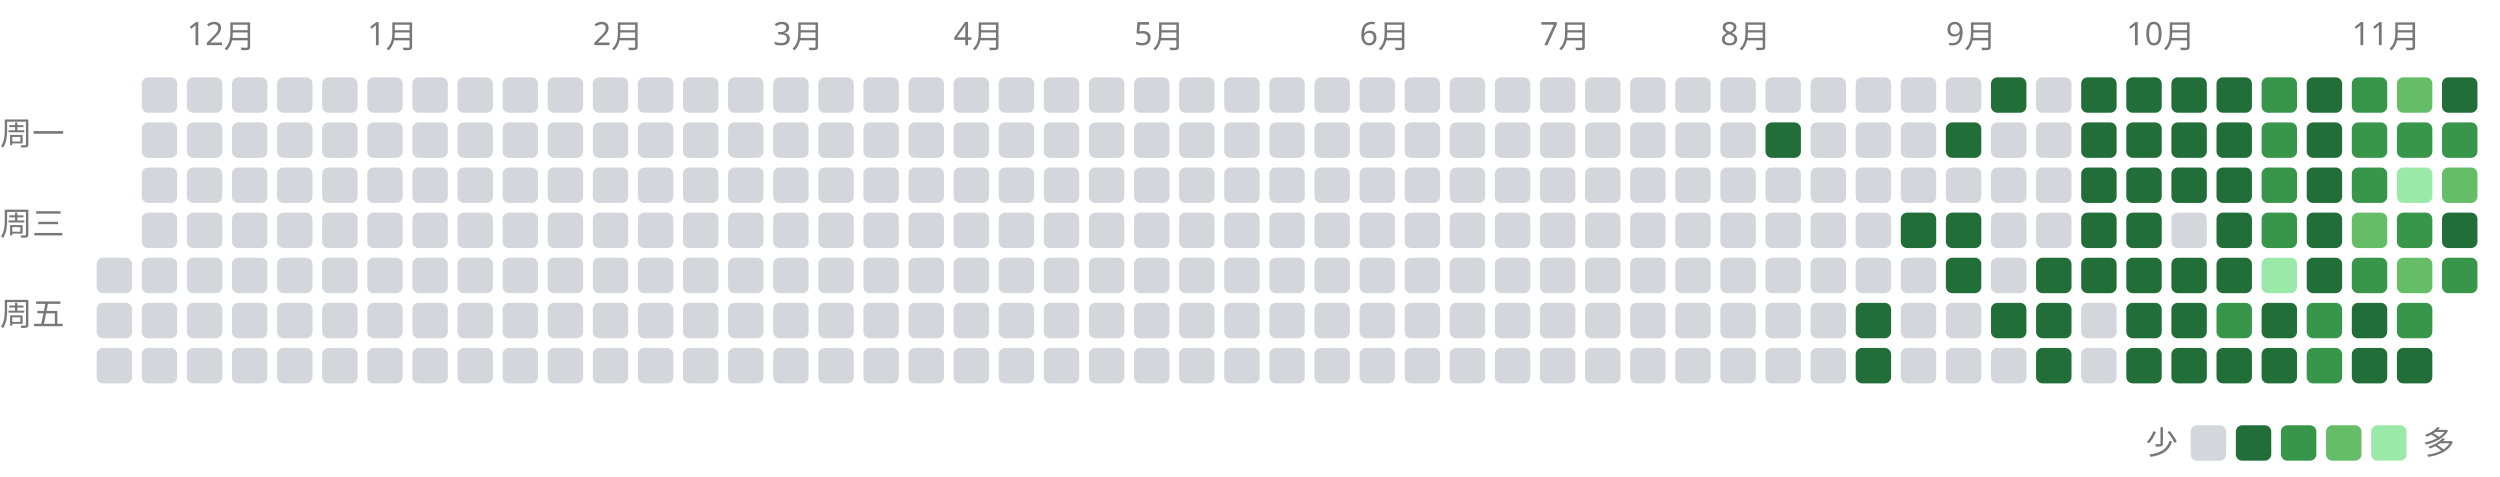
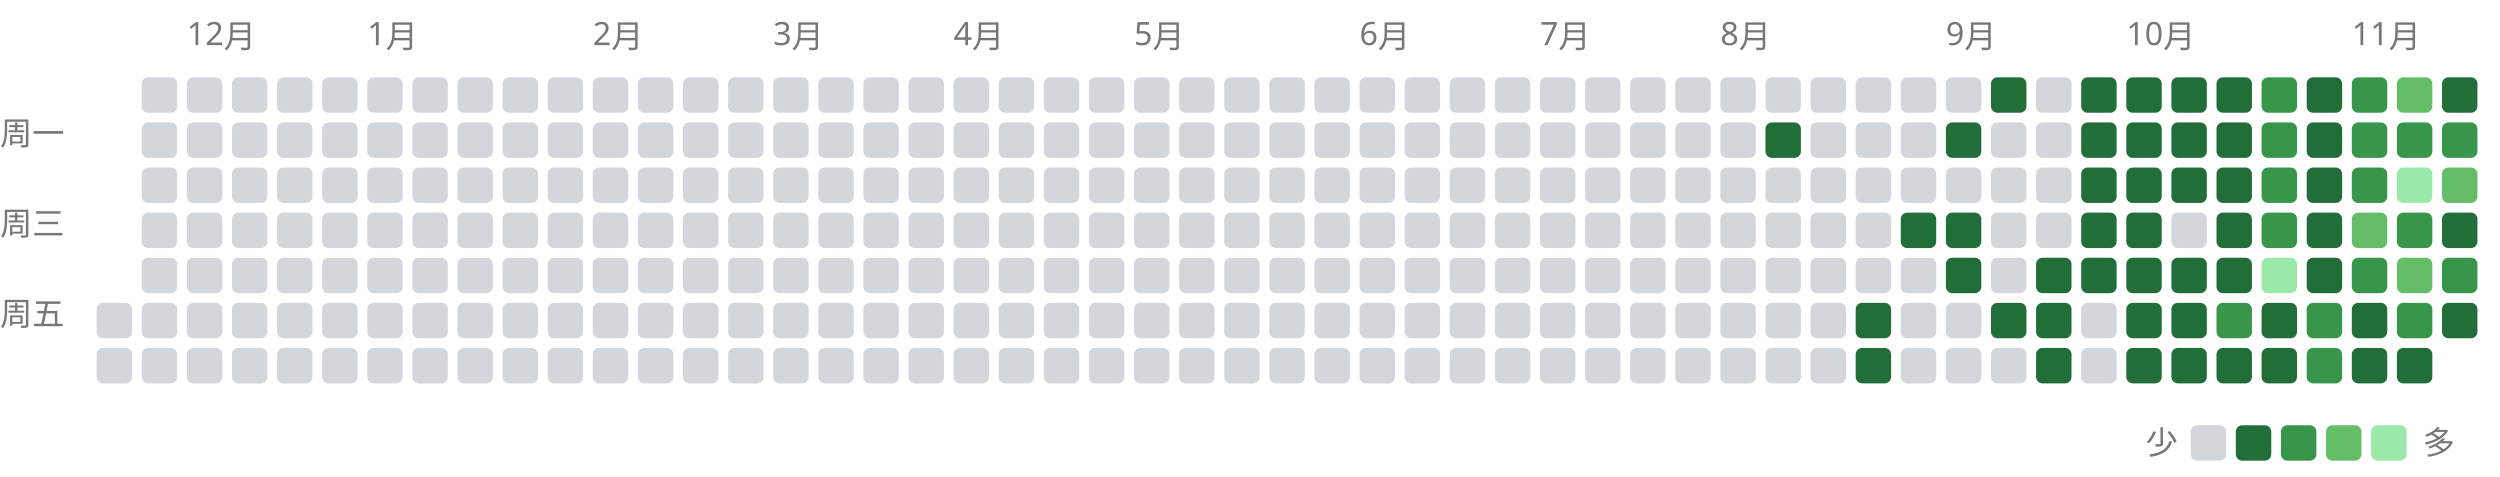
<svg xmlns="http://www.w3.org/2000/svg" viewBox="0 0 776 148" width="776" height="148" fill="#777" font-family="sans-serif" font-size="10">
  <text x="0" y="45">周一</text>
  <text x="0" y="73">周三</text>
  <text x="0" y="101">周五</text>
-   <rect x="30" y="80" width="11" height="11" rx="2" fill="#7d859055" />
  <rect x="30" y="94" width="11" height="11" rx="2" fill="#7d859055" />
  <rect x="30" y="108" width="11" height="11" rx="2" fill="#7d859055" />
  <rect x="44" y="24" width="11" height="11" rx="2" fill="#7d859055" />
  <rect x="44" y="38" width="11" height="11" rx="2" fill="#7d859055" />
  <rect x="44" y="52" width="11" height="11" rx="2" fill="#7d859055" />
  <rect x="44" y="66" width="11" height="11" rx="2" fill="#7d859055" />
  <rect x="44" y="80" width="11" height="11" rx="2" fill="#7d859055" />
  <rect x="44" y="94" width="11" height="11" rx="2" fill="#7d859055" />
  <rect x="44" y="108" width="11" height="11" rx="2" fill="#7d859055" />
  <text x="58" y="14">12月</text>
  <rect x="58" y="24" width="11" height="11" rx="2" fill="#7d859055" />
  <rect x="58" y="38" width="11" height="11" rx="2" fill="#7d859055" />
  <rect x="58" y="52" width="11" height="11" rx="2" fill="#7d859055" />
  <rect x="58" y="66" width="11" height="11" rx="2" fill="#7d859055" />
  <rect x="58" y="80" width="11" height="11" rx="2" fill="#7d859055" />
  <rect x="58" y="94" width="11" height="11" rx="2" fill="#7d859055" />
  <rect x="58" y="108" width="11" height="11" rx="2" fill="#7d859055" />
  <rect x="72" y="24" width="11" height="11" rx="2" fill="#7d859055" />
  <rect x="72" y="38" width="11" height="11" rx="2" fill="#7d859055" />
  <rect x="72" y="52" width="11" height="11" rx="2" fill="#7d859055" />
  <rect x="72" y="66" width="11" height="11" rx="2" fill="#7d859055" />
  <rect x="72" y="80" width="11" height="11" rx="2" fill="#7d859055" />
  <rect x="72" y="94" width="11" height="11" rx="2" fill="#7d859055" />
  <rect x="72" y="108" width="11" height="11" rx="2" fill="#7d859055" />
  <rect x="86" y="24" width="11" height="11" rx="2" fill="#7d859055" />
  <rect x="86" y="38" width="11" height="11" rx="2" fill="#7d859055" />
  <rect x="86" y="52" width="11" height="11" rx="2" fill="#7d859055" />
  <rect x="86" y="66" width="11" height="11" rx="2" fill="#7d859055" />
  <rect x="86" y="80" width="11" height="11" rx="2" fill="#7d859055" />
  <rect x="86" y="94" width="11" height="11" rx="2" fill="#7d859055" />
  <rect x="86" y="108" width="11" height="11" rx="2" fill="#7d859055" />
  <rect x="100" y="24" width="11" height="11" rx="2" fill="#7d859055" />
  <rect x="100" y="38" width="11" height="11" rx="2" fill="#7d859055" />
  <rect x="100" y="52" width="11" height="11" rx="2" fill="#7d859055" />
  <rect x="100" y="66" width="11" height="11" rx="2" fill="#7d859055" />
  <rect x="100" y="80" width="11" height="11" rx="2" fill="#7d859055" />
  <rect x="100" y="94" width="11" height="11" rx="2" fill="#7d859055" />
  <rect x="100" y="108" width="11" height="11" rx="2" fill="#7d859055" />
  <text x="114" y="14">1月</text>
  <rect x="114" y="24" width="11" height="11" rx="2" fill="#7d859055" />
  <rect x="114" y="38" width="11" height="11" rx="2" fill="#7d859055" />
  <rect x="114" y="52" width="11" height="11" rx="2" fill="#7d859055" />
  <rect x="114" y="66" width="11" height="11" rx="2" fill="#7d859055" />
  <rect x="114" y="80" width="11" height="11" rx="2" fill="#7d859055" />
  <rect x="114" y="94" width="11" height="11" rx="2" fill="#7d859055" />
  <rect x="114" y="108" width="11" height="11" rx="2" fill="#7d859055" />
  <rect x="128" y="24" width="11" height="11" rx="2" fill="#7d859055" />
  <rect x="128" y="38" width="11" height="11" rx="2" fill="#7d859055" />
  <rect x="128" y="52" width="11" height="11" rx="2" fill="#7d859055" />
  <rect x="128" y="66" width="11" height="11" rx="2" fill="#7d859055" />
  <rect x="128" y="80" width="11" height="11" rx="2" fill="#7d859055" />
  <rect x="128" y="94" width="11" height="11" rx="2" fill="#7d859055" />
  <rect x="128" y="108" width="11" height="11" rx="2" fill="#7d859055" />
  <rect x="142" y="24" width="11" height="11" rx="2" fill="#7d859055" />
  <rect x="142" y="38" width="11" height="11" rx="2" fill="#7d859055" />
  <rect x="142" y="52" width="11" height="11" rx="2" fill="#7d859055" />
  <rect x="142" y="66" width="11" height="11" rx="2" fill="#7d859055" />
  <rect x="142" y="80" width="11" height="11" rx="2" fill="#7d859055" />
  <rect x="142" y="94" width="11" height="11" rx="2" fill="#7d859055" />
  <rect x="142" y="108" width="11" height="11" rx="2" fill="#7d859055" />
  <rect x="156" y="24" width="11" height="11" rx="2" fill="#7d859055" />
  <rect x="156" y="38" width="11" height="11" rx="2" fill="#7d859055" />
  <rect x="156" y="52" width="11" height="11" rx="2" fill="#7d859055" />
  <rect x="156" y="66" width="11" height="11" rx="2" fill="#7d859055" />
  <rect x="156" y="80" width="11" height="11" rx="2" fill="#7d859055" />
  <rect x="156" y="94" width="11" height="11" rx="2" fill="#7d859055" />
  <rect x="156" y="108" width="11" height="11" rx="2" fill="#7d859055" />
  <rect x="170" y="24" width="11" height="11" rx="2" fill="#7d859055" />
  <rect x="170" y="38" width="11" height="11" rx="2" fill="#7d859055" />
  <rect x="170" y="52" width="11" height="11" rx="2" fill="#7d859055" />
  <rect x="170" y="66" width="11" height="11" rx="2" fill="#7d859055" />
  <rect x="170" y="80" width="11" height="11" rx="2" fill="#7d859055" />
  <rect x="170" y="94" width="11" height="11" rx="2" fill="#7d859055" />
  <rect x="170" y="108" width="11" height="11" rx="2" fill="#7d859055" />
  <text x="184" y="14">2月</text>
  <rect x="184" y="24" width="11" height="11" rx="2" fill="#7d859055" />
  <rect x="184" y="38" width="11" height="11" rx="2" fill="#7d859055" />
  <rect x="184" y="52" width="11" height="11" rx="2" fill="#7d859055" />
  <rect x="184" y="66" width="11" height="11" rx="2" fill="#7d859055" />
  <rect x="184" y="80" width="11" height="11" rx="2" fill="#7d859055" />
  <rect x="184" y="94" width="11" height="11" rx="2" fill="#7d859055" />
  <rect x="184" y="108" width="11" height="11" rx="2" fill="#7d859055" />
  <rect x="198" y="24" width="11" height="11" rx="2" fill="#7d859055" />
  <rect x="198" y="38" width="11" height="11" rx="2" fill="#7d859055" />
  <rect x="198" y="52" width="11" height="11" rx="2" fill="#7d859055" />
  <rect x="198" y="66" width="11" height="11" rx="2" fill="#7d859055" />
  <rect x="198" y="80" width="11" height="11" rx="2" fill="#7d859055" />
  <rect x="198" y="94" width="11" height="11" rx="2" fill="#7d859055" />
  <rect x="198" y="108" width="11" height="11" rx="2" fill="#7d859055" />
  <rect x="212" y="24" width="11" height="11" rx="2" fill="#7d859055" />
  <rect x="212" y="38" width="11" height="11" rx="2" fill="#7d859055" />
  <rect x="212" y="52" width="11" height="11" rx="2" fill="#7d859055" />
  <rect x="212" y="66" width="11" height="11" rx="2" fill="#7d859055" />
  <rect x="212" y="80" width="11" height="11" rx="2" fill="#7d859055" />
  <rect x="212" y="94" width="11" height="11" rx="2" fill="#7d859055" />
  <rect x="212" y="108" width="11" height="11" rx="2" fill="#7d859055" />
  <rect x="226" y="24" width="11" height="11" rx="2" fill="#7d859055" />
  <rect x="226" y="38" width="11" height="11" rx="2" fill="#7d859055" />
  <rect x="226" y="52" width="11" height="11" rx="2" fill="#7d859055" />
  <rect x="226" y="66" width="11" height="11" rx="2" fill="#7d859055" />
  <rect x="226" y="80" width="11" height="11" rx="2" fill="#7d859055" />
  <rect x="226" y="94" width="11" height="11" rx="2" fill="#7d859055" />
  <rect x="226" y="108" width="11" height="11" rx="2" fill="#7d859055" />
  <text x="240" y="14">3月</text>
  <rect x="240" y="24" width="11" height="11" rx="2" fill="#7d859055" />
  <rect x="240" y="38" width="11" height="11" rx="2" fill="#7d859055" />
  <rect x="240" y="52" width="11" height="11" rx="2" fill="#7d859055" />
  <rect x="240" y="66" width="11" height="11" rx="2" fill="#7d859055" />
  <rect x="240" y="80" width="11" height="11" rx="2" fill="#7d859055" />
  <rect x="240" y="94" width="11" height="11" rx="2" fill="#7d859055" />
  <rect x="240" y="108" width="11" height="11" rx="2" fill="#7d859055" />
  <rect x="254" y="24" width="11" height="11" rx="2" fill="#7d859055" />
  <rect x="254" y="38" width="11" height="11" rx="2" fill="#7d859055" />
  <rect x="254" y="52" width="11" height="11" rx="2" fill="#7d859055" />
  <rect x="254" y="66" width="11" height="11" rx="2" fill="#7d859055" />
  <rect x="254" y="80" width="11" height="11" rx="2" fill="#7d859055" />
  <rect x="254" y="94" width="11" height="11" rx="2" fill="#7d859055" />
  <rect x="254" y="108" width="11" height="11" rx="2" fill="#7d859055" />
  <rect x="268" y="24" width="11" height="11" rx="2" fill="#7d859055" />
  <rect x="268" y="38" width="11" height="11" rx="2" fill="#7d859055" />
  <rect x="268" y="52" width="11" height="11" rx="2" fill="#7d859055" />
  <rect x="268" y="66" width="11" height="11" rx="2" fill="#7d859055" />
  <rect x="268" y="80" width="11" height="11" rx="2" fill="#7d859055" />
  <rect x="268" y="94" width="11" height="11" rx="2" fill="#7d859055" />
  <rect x="268" y="108" width="11" height="11" rx="2" fill="#7d859055" />
  <rect x="282" y="24" width="11" height="11" rx="2" fill="#7d859055" />
  <rect x="282" y="38" width="11" height="11" rx="2" fill="#7d859055" />
  <rect x="282" y="52" width="11" height="11" rx="2" fill="#7d859055" />
  <rect x="282" y="66" width="11" height="11" rx="2" fill="#7d859055" />
  <rect x="282" y="80" width="11" height="11" rx="2" fill="#7d859055" />
  <rect x="282" y="94" width="11" height="11" rx="2" fill="#7d859055" />
  <rect x="282" y="108" width="11" height="11" rx="2" fill="#7d859055" />
  <text x="296" y="14">4月</text>
  <rect x="296" y="24" width="11" height="11" rx="2" fill="#7d859055" />
  <rect x="296" y="38" width="11" height="11" rx="2" fill="#7d859055" />
  <rect x="296" y="52" width="11" height="11" rx="2" fill="#7d859055" />
  <rect x="296" y="66" width="11" height="11" rx="2" fill="#7d859055" />
  <rect x="296" y="80" width="11" height="11" rx="2" fill="#7d859055" />
  <rect x="296" y="94" width="11" height="11" rx="2" fill="#7d859055" />
  <rect x="296" y="108" width="11" height="11" rx="2" fill="#7d859055" />
  <rect x="310" y="24" width="11" height="11" rx="2" fill="#7d859055" />
  <rect x="310" y="38" width="11" height="11" rx="2" fill="#7d859055" />
  <rect x="310" y="52" width="11" height="11" rx="2" fill="#7d859055" />
  <rect x="310" y="66" width="11" height="11" rx="2" fill="#7d859055" />
  <rect x="310" y="80" width="11" height="11" rx="2" fill="#7d859055" />
  <rect x="310" y="94" width="11" height="11" rx="2" fill="#7d859055" />
  <rect x="310" y="108" width="11" height="11" rx="2" fill="#7d859055" />
  <rect x="324" y="24" width="11" height="11" rx="2" fill="#7d859055" />
  <rect x="324" y="38" width="11" height="11" rx="2" fill="#7d859055" />
  <rect x="324" y="52" width="11" height="11" rx="2" fill="#7d859055" />
  <rect x="324" y="66" width="11" height="11" rx="2" fill="#7d859055" />
  <rect x="324" y="80" width="11" height="11" rx="2" fill="#7d859055" />
  <rect x="324" y="94" width="11" height="11" rx="2" fill="#7d859055" />
  <rect x="324" y="108" width="11" height="11" rx="2" fill="#7d859055" />
  <rect x="338" y="24" width="11" height="11" rx="2" fill="#7d859055" />
  <rect x="338" y="38" width="11" height="11" rx="2" fill="#7d859055" />
  <rect x="338" y="52" width="11" height="11" rx="2" fill="#7d859055" />
  <rect x="338" y="66" width="11" height="11" rx="2" fill="#7d859055" />
  <rect x="338" y="80" width="11" height="11" rx="2" fill="#7d859055" />
  <rect x="338" y="94" width="11" height="11" rx="2" fill="#7d859055" />
  <rect x="338" y="108" width="11" height="11" rx="2" fill="#7d859055" />
  <text x="352" y="14">5月</text>
  <rect x="352" y="24" width="11" height="11" rx="2" fill="#7d859055" />
  <rect x="352" y="38" width="11" height="11" rx="2" fill="#7d859055" />
  <rect x="352" y="52" width="11" height="11" rx="2" fill="#7d859055" />
  <rect x="352" y="66" width="11" height="11" rx="2" fill="#7d859055" />
  <rect x="352" y="80" width="11" height="11" rx="2" fill="#7d859055" />
  <rect x="352" y="94" width="11" height="11" rx="2" fill="#7d859055" />
  <rect x="352" y="108" width="11" height="11" rx="2" fill="#7d859055" />
  <rect x="366" y="24" width="11" height="11" rx="2" fill="#7d859055" />
  <rect x="366" y="38" width="11" height="11" rx="2" fill="#7d859055" />
  <rect x="366" y="52" width="11" height="11" rx="2" fill="#7d859055" />
  <rect x="366" y="66" width="11" height="11" rx="2" fill="#7d859055" />
  <rect x="366" y="80" width="11" height="11" rx="2" fill="#7d859055" />
  <rect x="366" y="94" width="11" height="11" rx="2" fill="#7d859055" />
  <rect x="366" y="108" width="11" height="11" rx="2" fill="#7d859055" />
  <rect x="380" y="24" width="11" height="11" rx="2" fill="#7d859055" />
  <rect x="380" y="38" width="11" height="11" rx="2" fill="#7d859055" />
  <rect x="380" y="52" width="11" height="11" rx="2" fill="#7d859055" />
  <rect x="380" y="66" width="11" height="11" rx="2" fill="#7d859055" />
  <rect x="380" y="80" width="11" height="11" rx="2" fill="#7d859055" />
  <rect x="380" y="94" width="11" height="11" rx="2" fill="#7d859055" />
  <rect x="380" y="108" width="11" height="11" rx="2" fill="#7d859055" />
  <rect x="394" y="24" width="11" height="11" rx="2" fill="#7d859055" />
  <rect x="394" y="38" width="11" height="11" rx="2" fill="#7d859055" />
  <rect x="394" y="52" width="11" height="11" rx="2" fill="#7d859055" />
  <rect x="394" y="66" width="11" height="11" rx="2" fill="#7d859055" />
  <rect x="394" y="80" width="11" height="11" rx="2" fill="#7d859055" />
  <rect x="394" y="94" width="11" height="11" rx="2" fill="#7d859055" />
  <rect x="394" y="108" width="11" height="11" rx="2" fill="#7d859055" />
  <rect x="408" y="24" width="11" height="11" rx="2" fill="#7d859055" />
  <rect x="408" y="38" width="11" height="11" rx="2" fill="#7d859055" />
  <rect x="408" y="52" width="11" height="11" rx="2" fill="#7d859055" />
  <rect x="408" y="66" width="11" height="11" rx="2" fill="#7d859055" />
  <rect x="408" y="80" width="11" height="11" rx="2" fill="#7d859055" />
  <rect x="408" y="94" width="11" height="11" rx="2" fill="#7d859055" />
  <rect x="408" y="108" width="11" height="11" rx="2" fill="#7d859055" />
  <text x="422" y="14">6月</text>
  <rect x="422" y="24" width="11" height="11" rx="2" fill="#7d859055" />
  <rect x="422" y="38" width="11" height="11" rx="2" fill="#7d859055" />
  <rect x="422" y="52" width="11" height="11" rx="2" fill="#7d859055" />
  <rect x="422" y="66" width="11" height="11" rx="2" fill="#7d859055" />
  <rect x="422" y="80" width="11" height="11" rx="2" fill="#7d859055" />
  <rect x="422" y="94" width="11" height="11" rx="2" fill="#7d859055" />
  <rect x="422" y="108" width="11" height="11" rx="2" fill="#7d859055" />
  <rect x="436" y="24" width="11" height="11" rx="2" fill="#7d859055" />
  <rect x="436" y="38" width="11" height="11" rx="2" fill="#7d859055" />
  <rect x="436" y="52" width="11" height="11" rx="2" fill="#7d859055" />
  <rect x="436" y="66" width="11" height="11" rx="2" fill="#7d859055" />
  <rect x="436" y="80" width="11" height="11" rx="2" fill="#7d859055" />
  <rect x="436" y="94" width="11" height="11" rx="2" fill="#7d859055" />
  <rect x="436" y="108" width="11" height="11" rx="2" fill="#7d859055" />
  <rect x="450" y="24" width="11" height="11" rx="2" fill="#7d859055" />
  <rect x="450" y="38" width="11" height="11" rx="2" fill="#7d859055" />
  <rect x="450" y="52" width="11" height="11" rx="2" fill="#7d859055" />
  <rect x="450" y="66" width="11" height="11" rx="2" fill="#7d859055" />
  <rect x="450" y="80" width="11" height="11" rx="2" fill="#7d859055" />
  <rect x="450" y="94" width="11" height="11" rx="2" fill="#7d859055" />
  <rect x="450" y="108" width="11" height="11" rx="2" fill="#7d859055" />
  <rect x="464" y="24" width="11" height="11" rx="2" fill="#7d859055" />
  <rect x="464" y="38" width="11" height="11" rx="2" fill="#7d859055" />
  <rect x="464" y="52" width="11" height="11" rx="2" fill="#7d859055" />
  <rect x="464" y="66" width="11" height="11" rx="2" fill="#7d859055" />
  <rect x="464" y="80" width="11" height="11" rx="2" fill="#7d859055" />
  <rect x="464" y="94" width="11" height="11" rx="2" fill="#7d859055" />
  <rect x="464" y="108" width="11" height="11" rx="2" fill="#7d859055" />
  <text x="478" y="14">7月</text>
  <rect x="478" y="24" width="11" height="11" rx="2" fill="#7d859055" />
  <rect x="478" y="38" width="11" height="11" rx="2" fill="#7d859055" />
  <rect x="478" y="52" width="11" height="11" rx="2" fill="#7d859055" />
  <rect x="478" y="66" width="11" height="11" rx="2" fill="#7d859055" />
  <rect x="478" y="80" width="11" height="11" rx="2" fill="#7d859055" />
  <rect x="478" y="94" width="11" height="11" rx="2" fill="#7d859055" />
  <rect x="478" y="108" width="11" height="11" rx="2" fill="#7d859055" />
  <rect x="492" y="24" width="11" height="11" rx="2" fill="#7d859055" />
  <rect x="492" y="38" width="11" height="11" rx="2" fill="#7d859055" />
  <rect x="492" y="52" width="11" height="11" rx="2" fill="#7d859055" />
  <rect x="492" y="66" width="11" height="11" rx="2" fill="#7d859055" />
  <rect x="492" y="80" width="11" height="11" rx="2" fill="#7d859055" />
  <rect x="492" y="94" width="11" height="11" rx="2" fill="#7d859055" />
  <rect x="492" y="108" width="11" height="11" rx="2" fill="#7d859055" />
  <rect x="506" y="24" width="11" height="11" rx="2" fill="#7d859055" />
  <rect x="506" y="38" width="11" height="11" rx="2" fill="#7d859055" />
  <rect x="506" y="52" width="11" height="11" rx="2" fill="#7d859055" />
  <rect x="506" y="66" width="11" height="11" rx="2" fill="#7d859055" />
  <rect x="506" y="80" width="11" height="11" rx="2" fill="#7d859055" />
  <rect x="506" y="94" width="11" height="11" rx="2" fill="#7d859055" />
  <rect x="506" y="108" width="11" height="11" rx="2" fill="#7d859055" />
  <rect x="520" y="24" width="11" height="11" rx="2" fill="#7d859055" />
  <rect x="520" y="38" width="11" height="11" rx="2" fill="#7d859055" />
  <rect x="520" y="52" width="11" height="11" rx="2" fill="#7d859055" />
  <rect x="520" y="66" width="11" height="11" rx="2" fill="#7d859055" />
  <rect x="520" y="80" width="11" height="11" rx="2" fill="#7d859055" />
  <rect x="520" y="94" width="11" height="11" rx="2" fill="#7d859055" />
  <rect x="520" y="108" width="11" height="11" rx="2" fill="#7d859055" />
  <text x="534" y="14">8月</text>
  <rect x="534" y="24" width="11" height="11" rx="2" fill="#7d859055" />
  <rect x="534" y="38" width="11" height="11" rx="2" fill="#7d859055" />
  <rect x="534" y="52" width="11" height="11" rx="2" fill="#7d859055" />
  <rect x="534" y="66" width="11" height="11" rx="2" fill="#7d859055" />
  <rect x="534" y="80" width="11" height="11" rx="2" fill="#7d859055" />
  <rect x="534" y="94" width="11" height="11" rx="2" fill="#7d859055" />
  <rect x="534" y="108" width="11" height="11" rx="2" fill="#7d859055" />
  <rect x="548" y="24" width="11" height="11" rx="2" fill="#7d859055" />
  <rect x="548" y="38" width="11" height="11" rx="2" fill="#216e39" />
  <rect x="548" y="52" width="11" height="11" rx="2" fill="#7d859055" />
  <rect x="548" y="66" width="11" height="11" rx="2" fill="#7d859055" />
  <rect x="548" y="80" width="11" height="11" rx="2" fill="#7d859055" />
  <rect x="548" y="94" width="11" height="11" rx="2" fill="#7d859055" />
  <rect x="548" y="108" width="11" height="11" rx="2" fill="#7d859055" />
  <rect x="562" y="24" width="11" height="11" rx="2" fill="#7d859055" />
  <rect x="562" y="38" width="11" height="11" rx="2" fill="#7d859055" />
  <rect x="562" y="52" width="11" height="11" rx="2" fill="#7d859055" />
  <rect x="562" y="66" width="11" height="11" rx="2" fill="#7d859055" />
  <rect x="562" y="80" width="11" height="11" rx="2" fill="#7d859055" />
  <rect x="562" y="94" width="11" height="11" rx="2" fill="#7d859055" />
  <rect x="562" y="108" width="11" height="11" rx="2" fill="#7d859055" />
  <rect x="576" y="24" width="11" height="11" rx="2" fill="#7d859055" />
  <rect x="576" y="38" width="11" height="11" rx="2" fill="#7d859055" />
  <rect x="576" y="52" width="11" height="11" rx="2" fill="#7d859055" />
  <rect x="576" y="66" width="11" height="11" rx="2" fill="#7d859055" />
  <rect x="576" y="80" width="11" height="11" rx="2" fill="#7d859055" />
  <rect x="576" y="94" width="11" height="11" rx="2" fill="#216e39" />
  <rect x="576" y="108" width="11" height="11" rx="2" fill="#216e39" />
  <rect x="590" y="24" width="11" height="11" rx="2" fill="#7d859055" />
  <rect x="590" y="38" width="11" height="11" rx="2" fill="#7d859055" />
  <rect x="590" y="52" width="11" height="11" rx="2" fill="#7d859055" />
  <rect x="590" y="66" width="11" height="11" rx="2" fill="#216e39" />
  <rect x="590" y="80" width="11" height="11" rx="2" fill="#7d859055" />
  <rect x="590" y="94" width="11" height="11" rx="2" fill="#7d859055" />
  <rect x="590" y="108" width="11" height="11" rx="2" fill="#7d859055" />
  <text x="604" y="14">9月</text>
  <rect x="604" y="24" width="11" height="11" rx="2" fill="#7d859055" />
  <rect x="604" y="38" width="11" height="11" rx="2" fill="#216e39" />
  <rect x="604" y="52" width="11" height="11" rx="2" fill="#7d859055" />
  <rect x="604" y="66" width="11" height="11" rx="2" fill="#216e39" />
  <rect x="604" y="80" width="11" height="11" rx="2" fill="#216e39" />
  <rect x="604" y="94" width="11" height="11" rx="2" fill="#7d859055" />
  <rect x="604" y="108" width="11" height="11" rx="2" fill="#7d859055" />
  <rect x="618" y="24" width="11" height="11" rx="2" fill="#216e39" />
  <rect x="618" y="38" width="11" height="11" rx="2" fill="#7d859055" />
  <rect x="618" y="52" width="11" height="11" rx="2" fill="#7d859055" />
  <rect x="618" y="66" width="11" height="11" rx="2" fill="#7d859055" />
  <rect x="618" y="80" width="11" height="11" rx="2" fill="#7d859055" />
  <rect x="618" y="94" width="11" height="11" rx="2" fill="#216e39" />
  <rect x="618" y="108" width="11" height="11" rx="2" fill="#7d859055" />
  <rect x="632" y="24" width="11" height="11" rx="2" fill="#7d859055" />
  <rect x="632" y="38" width="11" height="11" rx="2" fill="#7d859055" />
  <rect x="632" y="52" width="11" height="11" rx="2" fill="#7d859055" />
  <rect x="632" y="66" width="11" height="11" rx="2" fill="#7d859055" />
  <rect x="632" y="80" width="11" height="11" rx="2" fill="#216e39" />
  <rect x="632" y="94" width="11" height="11" rx="2" fill="#216e39" />
  <rect x="632" y="108" width="11" height="11" rx="2" fill="#216e39" />
  <rect x="646" y="24" width="11" height="11" rx="2" fill="#216e39" />
  <rect x="646" y="38" width="11" height="11" rx="2" fill="#216e39" />
  <rect x="646" y="52" width="11" height="11" rx="2" fill="#216e39" />
  <rect x="646" y="66" width="11" height="11" rx="2" fill="#216e39" />
  <rect x="646" y="80" width="11" height="11" rx="2" fill="#216e39" />
  <rect x="646" y="94" width="11" height="11" rx="2" fill="#7d859055" />
  <rect x="646" y="108" width="11" height="11" rx="2" fill="#7d859055" />
  <text x="660" y="14">10月</text>
  <rect x="660" y="24" width="11" height="11" rx="2" fill="#216e39" />
  <rect x="660" y="38" width="11" height="11" rx="2" fill="#216e39" />
  <rect x="660" y="52" width="11" height="11" rx="2" fill="#216e39" />
  <rect x="660" y="66" width="11" height="11" rx="2" fill="#216e39" />
  <rect x="660" y="80" width="11" height="11" rx="2" fill="#216e39" />
  <rect x="660" y="94" width="11" height="11" rx="2" fill="#216e39" />
  <rect x="660" y="108" width="11" height="11" rx="2" fill="#216e39" />
  <rect x="674" y="24" width="11" height="11" rx="2" fill="#216e39" />
  <rect x="674" y="38" width="11" height="11" rx="2" fill="#216e39" />
  <rect x="674" y="52" width="11" height="11" rx="2" fill="#216e39" />
  <rect x="674" y="66" width="11" height="11" rx="2" fill="#7d859055" />
  <rect x="674" y="80" width="11" height="11" rx="2" fill="#216e39" />
  <rect x="674" y="94" width="11" height="11" rx="2" fill="#216e39" />
  <rect x="674" y="108" width="11" height="11" rx="2" fill="#216e39" />
  <rect x="688" y="24" width="11" height="11" rx="2" fill="#216e39" />
  <rect x="688" y="38" width="11" height="11" rx="2" fill="#216e39" />
  <rect x="688" y="52" width="11" height="11" rx="2" fill="#216e39" />
  <rect x="688" y="66" width="11" height="11" rx="2" fill="#216e39" />
  <rect x="688" y="80" width="11" height="11" rx="2" fill="#216e39" />
  <rect x="688" y="94" width="11" height="11" rx="2" fill="#38964b" />
  <rect x="688" y="108" width="11" height="11" rx="2" fill="#216e39" />
  <rect x="702" y="24" width="11" height="11" rx="2" fill="#38964b" />
  <rect x="702" y="38" width="11" height="11" rx="2" fill="#38964b" />
  <rect x="702" y="52" width="11" height="11" rx="2" fill="#38964b" />
  <rect x="702" y="66" width="11" height="11" rx="2" fill="#38964b" />
  <rect x="702" y="80" width="11" height="11" rx="2" fill="#9be9a8" />
  <rect x="702" y="94" width="11" height="11" rx="2" fill="#216e39" />
  <rect x="702" y="108" width="11" height="11" rx="2" fill="#216e39" />
  <rect x="716" y="24" width="11" height="11" rx="2" fill="#216e39" />
  <rect x="716" y="38" width="11" height="11" rx="2" fill="#216e39" />
  <rect x="716" y="52" width="11" height="11" rx="2" fill="#216e39" />
  <rect x="716" y="66" width="11" height="11" rx="2" fill="#216e39" />
  <rect x="716" y="80" width="11" height="11" rx="2" fill="#216e39" />
  <rect x="716" y="94" width="11" height="11" rx="2" fill="#38964b" />
  <rect x="716" y="108" width="11" height="11" rx="2" fill="#38964b" />
  <text x="730" y="14">11月</text>
  <rect x="730" y="24" width="11" height="11" rx="2" fill="#38964b" />
  <rect x="730" y="38" width="11" height="11" rx="2" fill="#38964b" />
  <rect x="730" y="52" width="11" height="11" rx="2" fill="#38964b" />
  <rect x="730" y="66" width="11" height="11" rx="2" fill="#65be67" />
  <rect x="730" y="80" width="11" height="11" rx="2" fill="#38964b" />
  <rect x="730" y="94" width="11" height="11" rx="2" fill="#216e39" />
  <rect x="730" y="108" width="11" height="11" rx="2" fill="#216e39" />
  <rect x="744" y="24" width="11" height="11" rx="2" fill="#65be67" />
  <rect x="744" y="38" width="11" height="11" rx="2" fill="#38964b" />
  <rect x="744" y="52" width="11" height="11" rx="2" fill="#9be9a8" />
  <rect x="744" y="66" width="11" height="11" rx="2" fill="#38964b" />
  <rect x="744" y="80" width="11" height="11" rx="2" fill="#65be67" />
  <rect x="744" y="94" width="11" height="11" rx="2" fill="#38964b" />
  <rect x="744" y="108" width="11" height="11" rx="2" fill="#216e39" />
  <rect x="758" y="24" width="11" height="11" rx="2" fill="#216e39" />
  <rect x="758" y="38" width="11" height="11" rx="2" fill="#38964b" />
  <rect x="758" y="52" width="11" height="11" rx="2" fill="#65be67" />
  <rect x="758" y="66" width="11" height="11" rx="2" fill="#216e39" />
  <rect x="758" y="80" width="11" height="11" rx="2" fill="#38964b" />
+   <rect x="758" y="94" width="11" height="11" rx="2" fill="#216e39" />
  <text x="666" y="141">少</text>
  <rect x="680" y="132" width="11" height="11" rx="2" fill="#7d859055" />
  <rect x="694" y="132" width="11" height="11" rx="2" fill="#216e39" />
  <rect x="708" y="132" width="11" height="11" rx="2" fill="#38964b" />
  <rect x="722" y="132" width="11" height="11" rx="2" fill="#65be67" />
  <rect x="736" y="132" width="11" height="11" rx="2" fill="#9be9a8" />
  <text x="752" y="141">多</text>
</svg>
